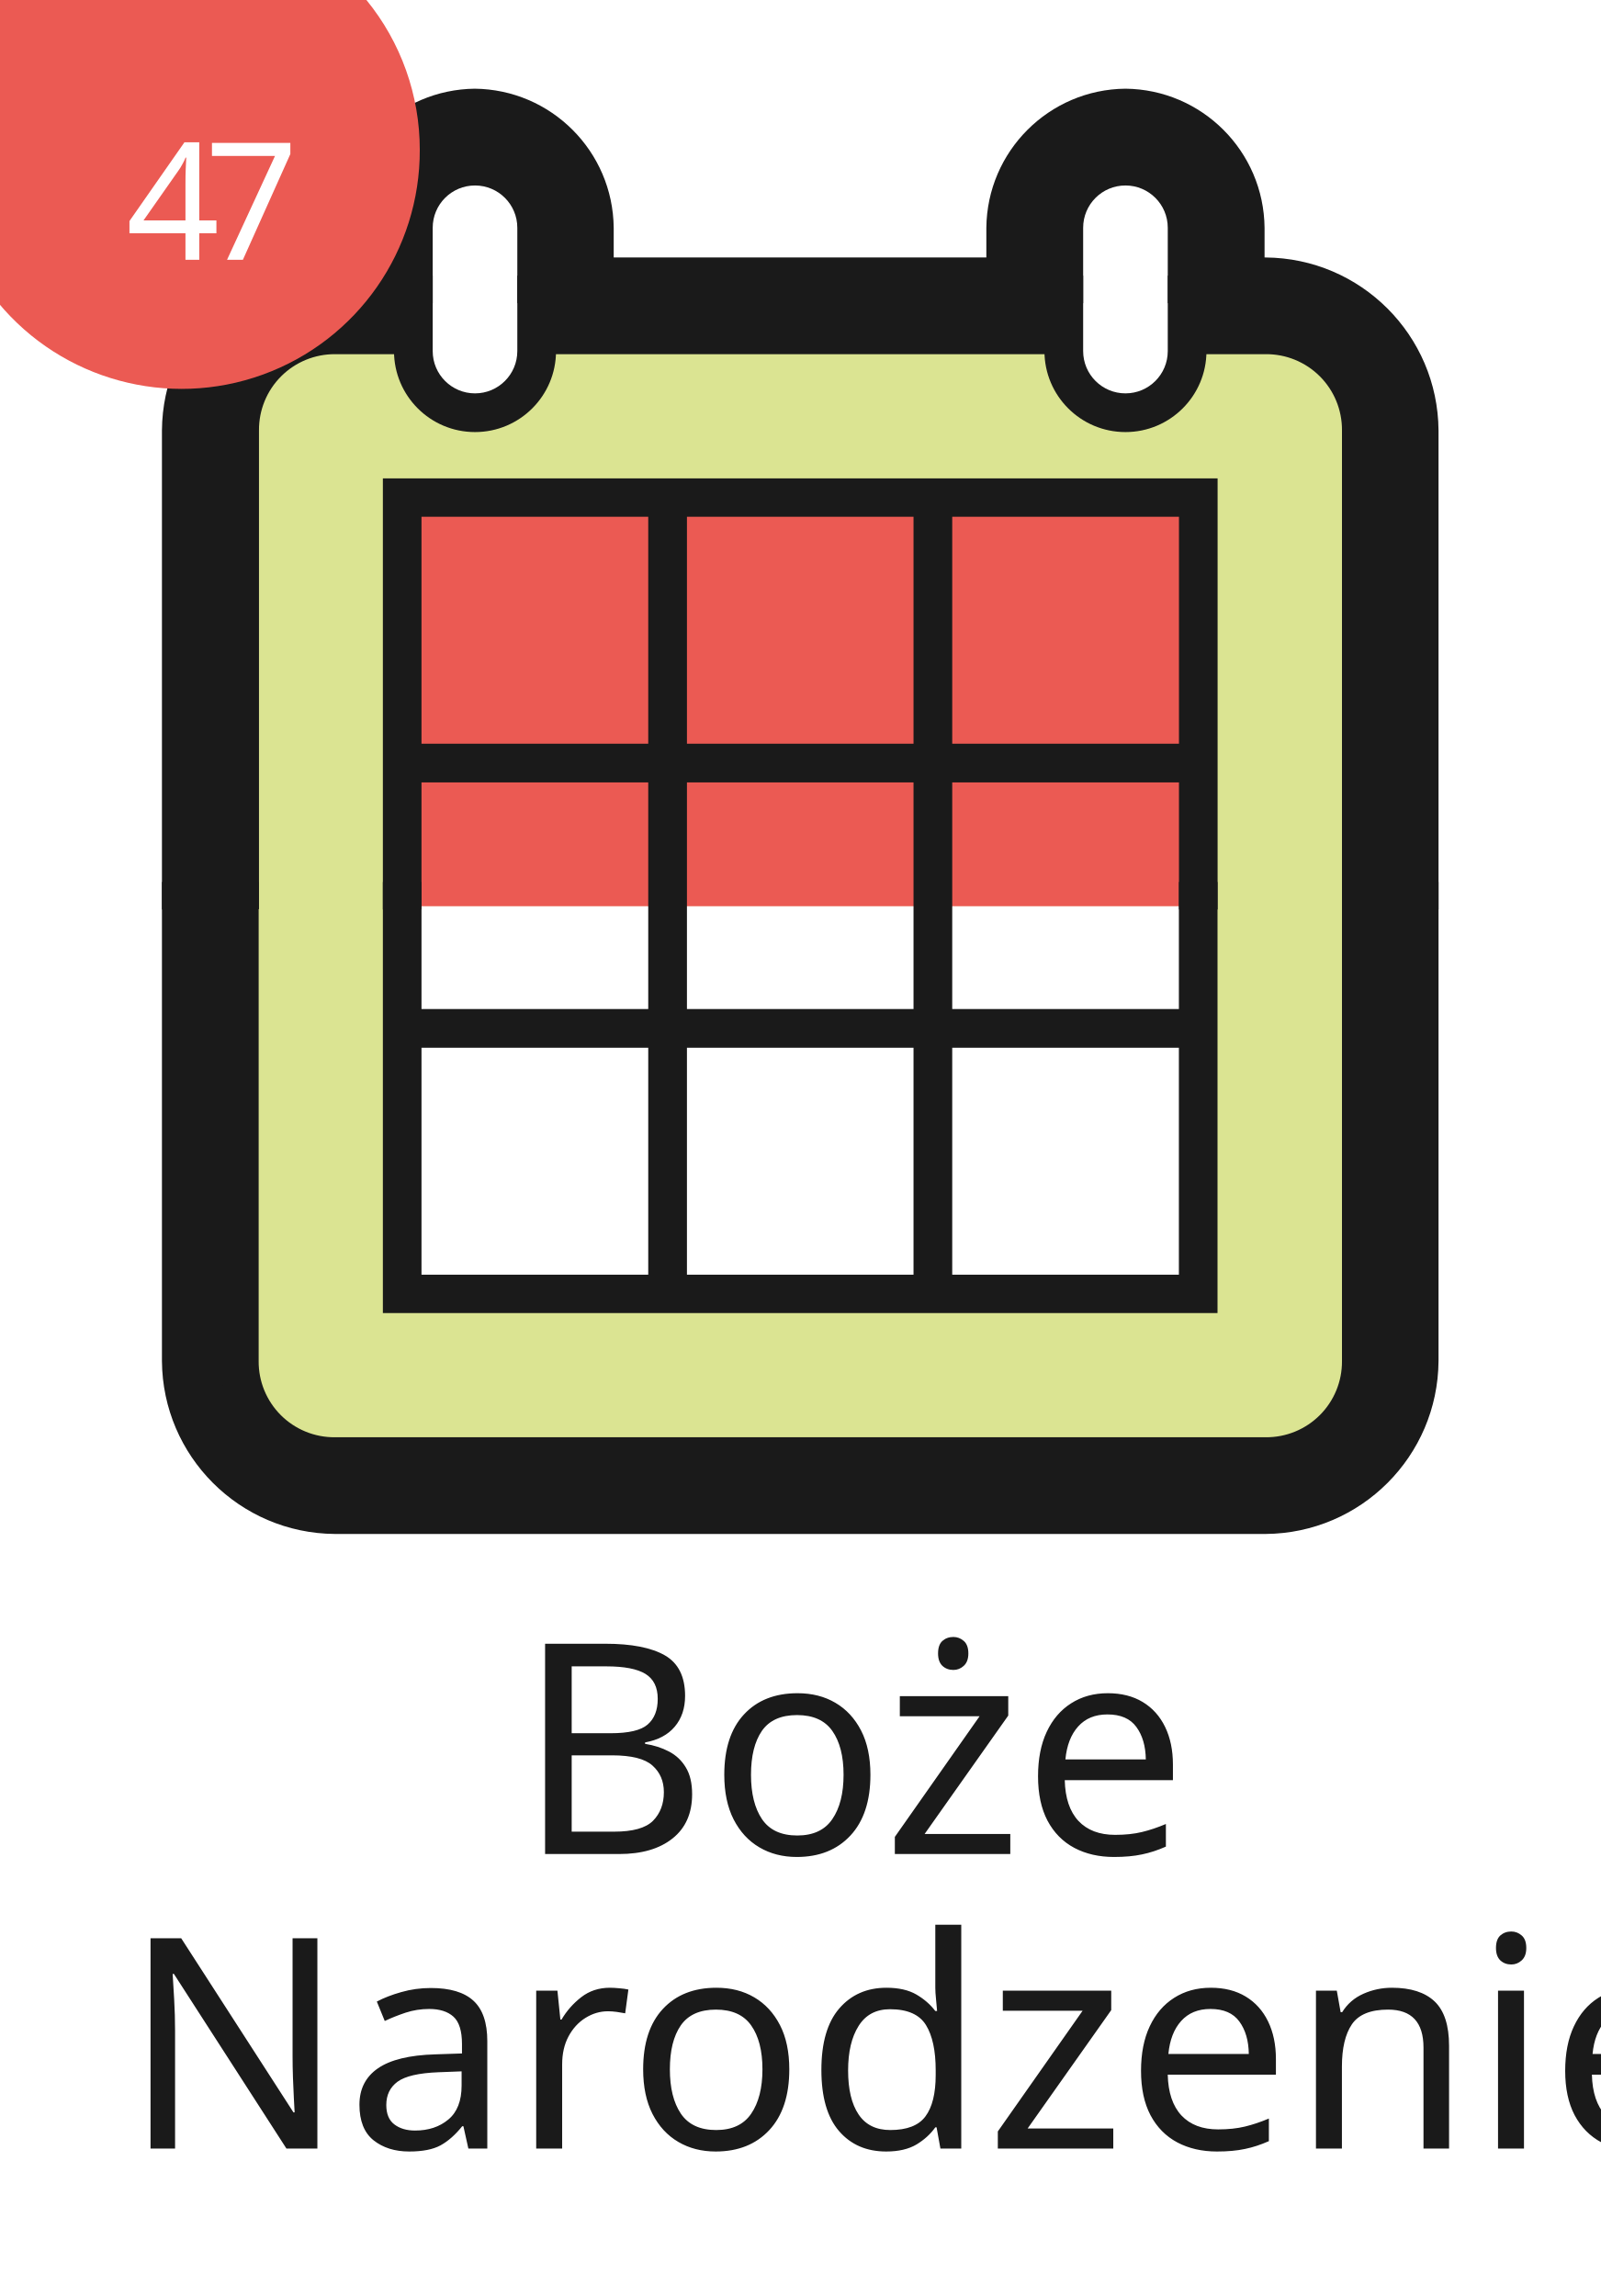
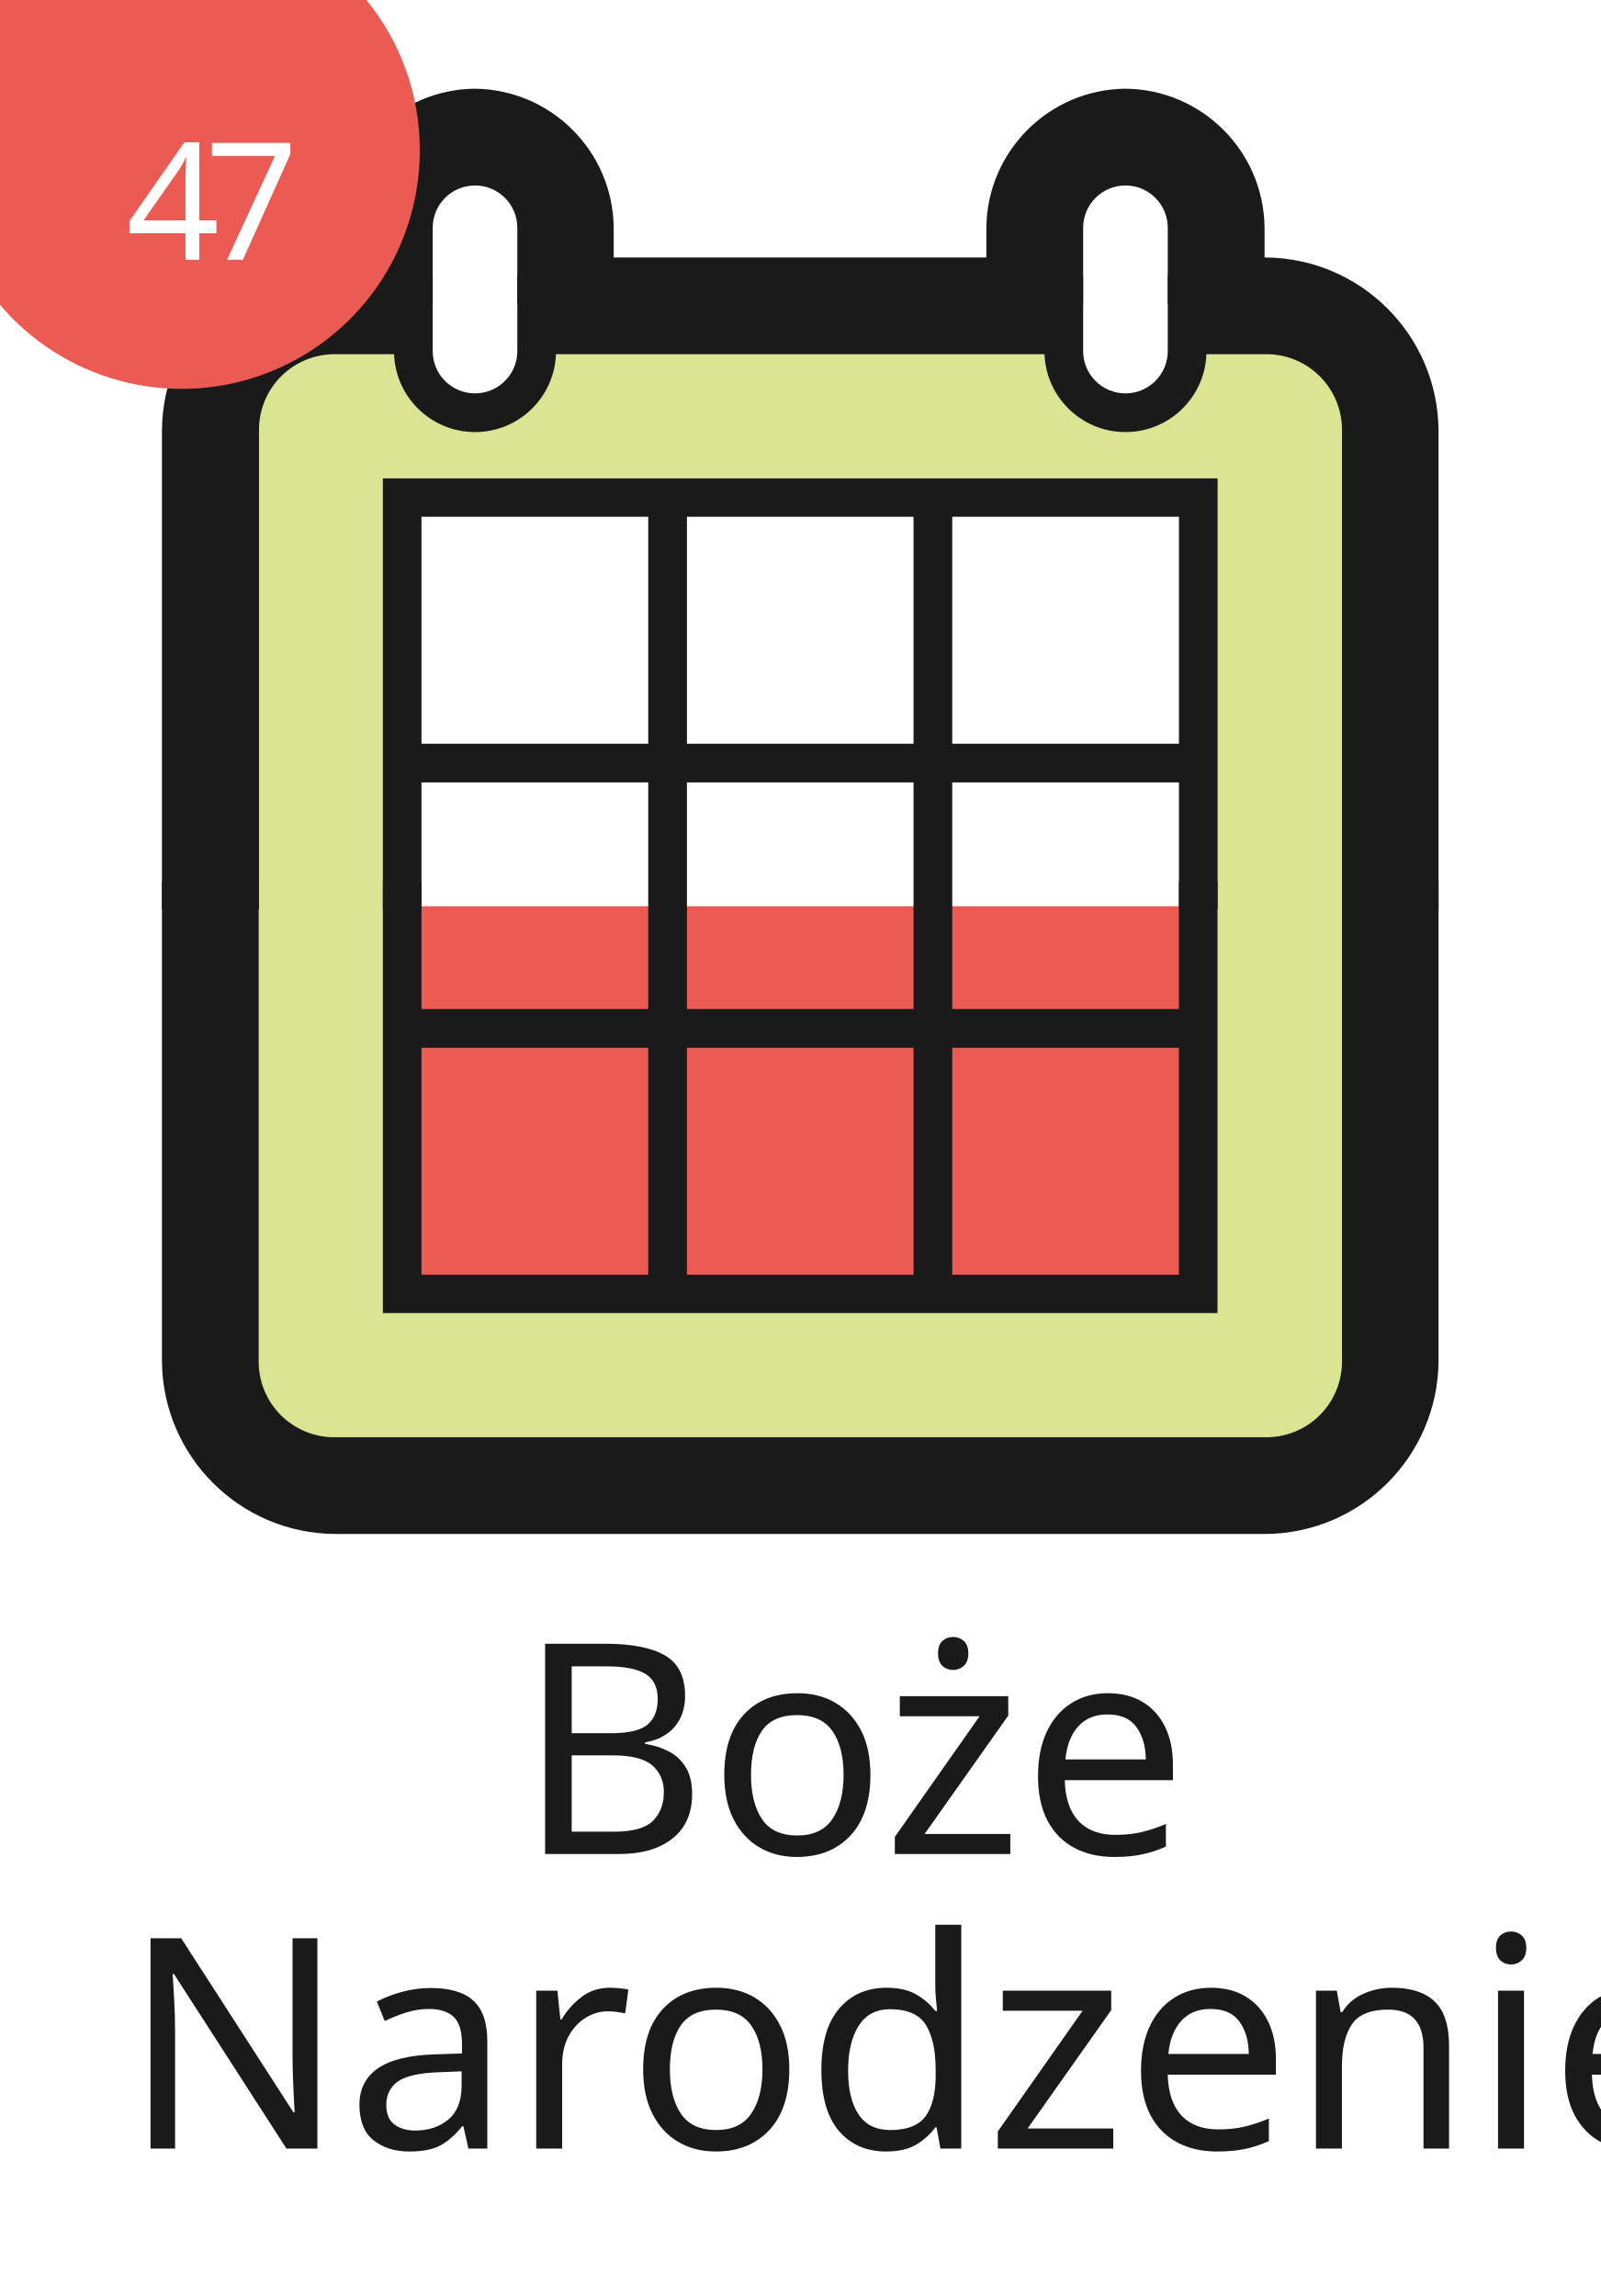
<svg xmlns="http://www.w3.org/2000/svg" id="Слой_1" data-name="Слой 1" viewBox="0 0 195.59 280.63">
  <defs>
    <style>.cls-1,.cls-6{fill:#fff;}.cls-2{font-size:36px;}.cls-2,.cls-3{fill:#1a1a1a;}.cls-2,.cls-6{font-family:Impact;}.cls-4{fill:#dbe492;}.cls-5{fill:#eb5a53;}.cls-6{font-size:20px;}.cls-7{letter-spacing:-0.02em;}</style>
  </defs>
  <rect class="cls-1" x="-275.42" y="-4.67" width="482.56" height="294.6" />
  <text class="cls-2" transform="translate(63.13 226.61)">Boże<tspan x="-48.22" y="36">Narodzenie</tspan>
  </text>
  <path class="cls-3" d="M41.06,33.69v9.22a17,17,0,1,0,34,0V33.69Zm0,0" />
  <path class="cls-3" d="M120.55,33.69v9.22a17,17,0,1,0,34,0V33.69Zm0,0" />
  <path class="cls-3" d="M58.05,10.84a17.17,17.17,0,0,0-17,17v9.22H75V27.84a17.17,17.17,0,0,0-17-17Zm0,0" />
  <path class="cls-3" d="M137.54,10.84a17.17,17.17,0,0,0-17,17v9.22h34V27.84a17.17,17.17,0,0,0-17-17Zm0,0" />
  <path class="cls-3" d="M19.79,107.8v58.56a21.29,21.29,0,0,0,21.13,21.13H154.67a21.29,21.29,0,0,0,21.13-21.13V107.8H156.89v58.56a2,2,0,0,1-2.22,2.22H40.92a2,2,0,0,1-2.22-2.22V107.8Zm0,0" />
  <path class="cls-3" d="M40.92,31.47A21.3,21.3,0,0,0,19.79,52.6v58.56H38.7V52.6a2,2,0,0,1,2.22-2.22H154.67a2,2,0,0,1,2.22,2.22v58.56H175.8V52.6a21.3,21.3,0,0,0-21.13-21.13Zm0,0" />
  <path class="cls-4" d="M40.92,40.93H154.67A11.65,11.65,0,0,1,166.35,52.6V166.36A11.65,11.65,0,0,1,154.67,178H40.92a11.65,11.65,0,0,1-11.68-11.67V52.6A11.65,11.65,0,0,1,40.92,40.93Zm0,0" />
-   <rect class="cls-5" x="49.15" y="60.84" width="97.29" height="32.67" />
-   <rect class="cls-5" x="49.15" y="94.44" width="97.29" height="16.34" />
-   <rect class="cls-1" x="49.15" y="110.77" width="97.29" height="47.47" />
+   <rect class="cls-1" x="49.15" y="60.84" width="97.29" height="32.67" />
+   <rect class="cls-1" x="49.15" y="94.44" width="97.29" height="16.34" />
+   <rect class="cls-5" x="49.15" y="110.77" width="97.29" height="47.47" />
  <path class="cls-3" d="M26.88,107.8v58.56a14.06,14.06,0,0,0,14,14H154.67a14.06,14.06,0,0,0,14-14V107.8H164v58.56a9.24,9.24,0,0,1-9.31,9.31H40.92a9.24,9.24,0,0,1-9.31-9.31V107.8Zm0,0" />
  <path class="cls-3" d="M46.79,107.8v52.69h102V107.8h-4.72v48H51.51v-48Zm0,0" />
  <path class="cls-3" d="M40.92,38.56a14.06,14.06,0,0,0-14,14v58.56h4.73V52.6a9.24,9.24,0,0,1,9.31-9.31H154.67A9.24,9.24,0,0,1,164,52.6v58.56h4.73V52.6a14.06,14.06,0,0,0-14-14Zm0,0" />
  <rect class="cls-3" x="111.64" y="60.84" width="4.73" height="97.29" />
  <rect class="cls-3" x="79.22" y="60.84" width="4.73" height="97.29" />
  <rect class="cls-3" x="49.15" y="123.33" width="97.29" height="4.73" />
  <rect class="cls-3" x="49.15" y="90.9" width="97.29" height="4.73" />
  <path class="cls-3" d="M46.79,58.47v52.69h4.72v-48h92.57v48h4.72V58.47Zm0,0" />
  <path class="cls-1" d="M58.05,20.3a7.52,7.52,0,0,1,7.54,7.54V42.91a7.54,7.54,0,0,1-15.08,0V27.84a7.52,7.52,0,0,1,7.54-7.54Zm0,0" />
  <path class="cls-3" d="M48.15,33.69v9.22a9.9,9.9,0,1,0,19.8,0V33.69H63.22v9.22a5.17,5.17,0,1,1-10.34,0V33.69Zm0,0" />
  <path class="cls-1" d="M137.54,20.3a7.52,7.52,0,0,1,7.54,7.54V42.91a7.54,7.54,0,0,1-15.08,0V27.84a7.52,7.52,0,0,1,7.54-7.54Zm0,0" />
  <path class="cls-3" d="M127.64,33.69v9.22a9.9,9.9,0,1,0,19.8,0V33.69h-4.73v9.22a5.17,5.17,0,1,1-10.34,0V33.69Zm0,0" />
  <path class="cls-3" d="M58.05,17.93a9.94,9.94,0,0,0-9.9,9.91v9.22h4.73V27.84a5.17,5.17,0,1,1,10.34,0v9.22H68V27.84a9.93,9.93,0,0,0-9.9-9.91Zm0,0" />
  <path class="cls-3" d="M137.54,17.93a9.93,9.93,0,0,0-9.9,9.91v9.22h4.73V27.84a5.17,5.17,0,1,1,10.34,0v9.22h4.73V27.84a9.94,9.94,0,0,0-9.9-9.91Zm0,0" />
  <path class="cls-5" d="M44.78,0l-29,0h-16l0,16q0,10.48,0,21A29.11,29.11,0,0,0,51.3,18.3,28.92,28.92,0,0,0,44.78,0Z" />
  <text class="cls-6" transform="translate(15.4 31.75)">
    <tspan class="cls-7">4</tspan>
    <tspan x="9.63" y="0">7</tspan>
  </text>
</svg>
